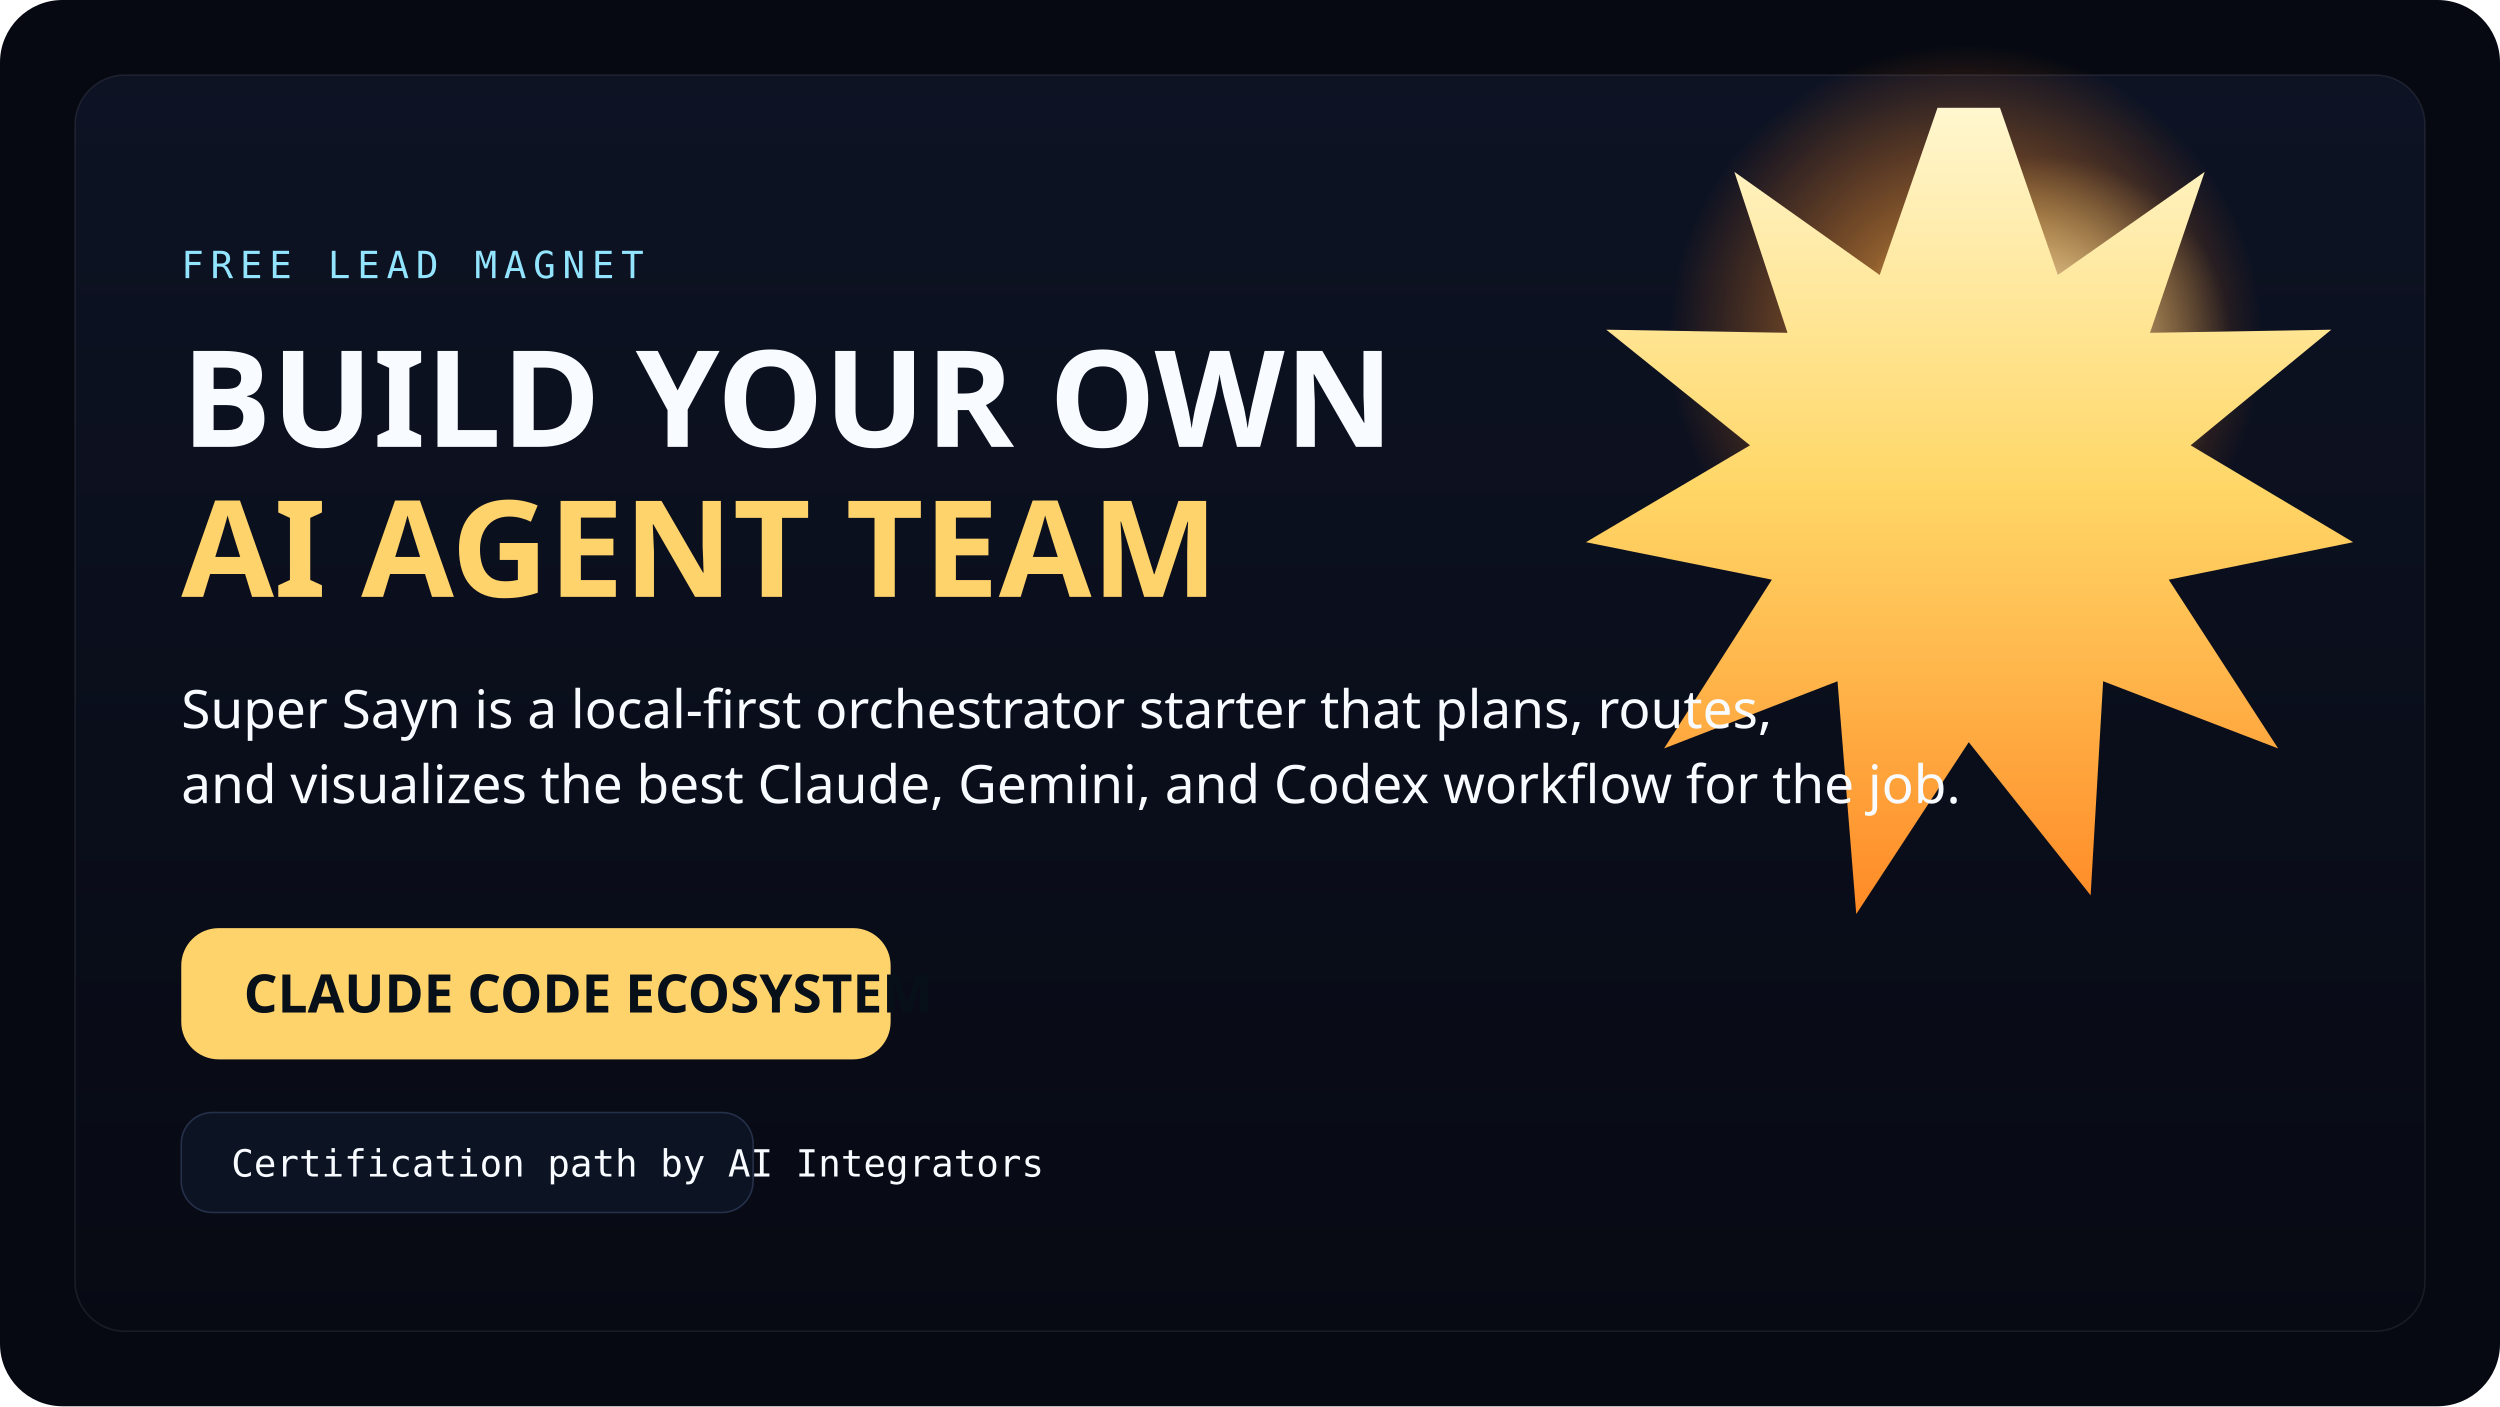
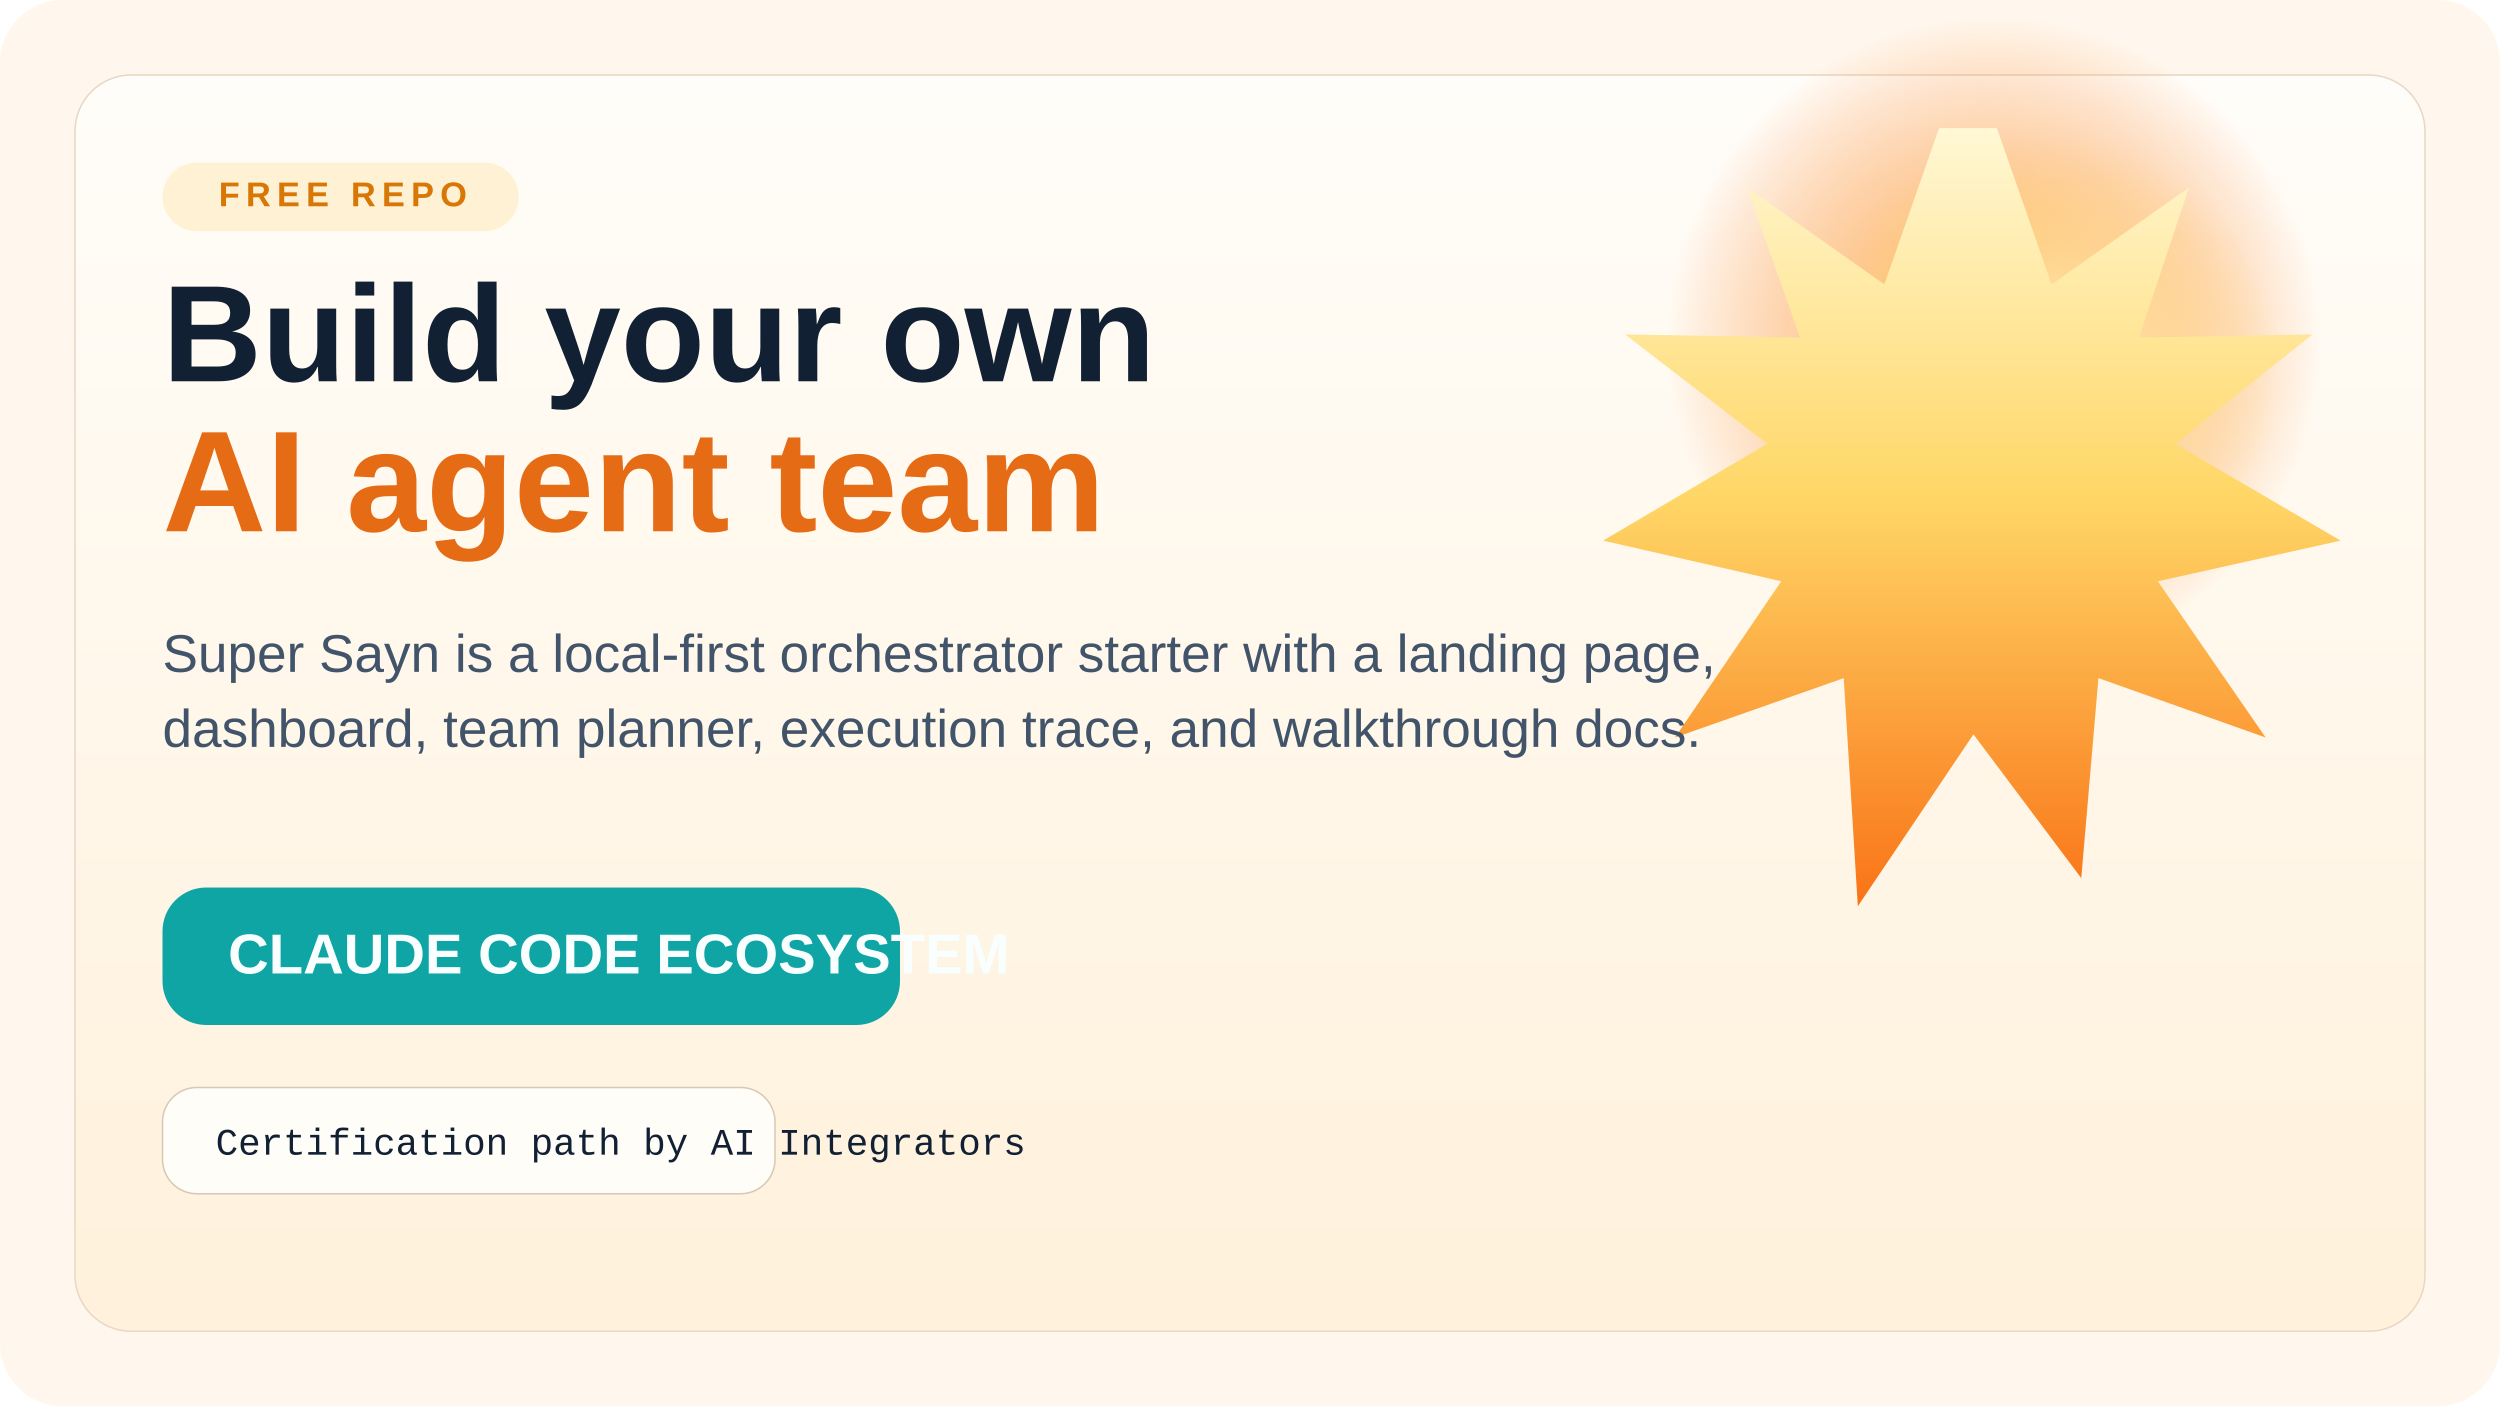
<svg xmlns="http://www.w3.org/2000/svg" width="1600" height="900" viewBox="0 0 1600 900" fill="none">
-   <rect width="1600" height="900" rx="40" fill="#060912" />
-   <rect x="48" y="48" width="1504" height="804" rx="32" fill="url(#paint0_linear)" fill-opacity="0.9" stroke="rgba(255,255,255,0.08)" />
-   <circle cx="1258" cy="218" r="190" fill="url(#paint1_radial)" fill-opacity="0.9" />
-   <circle cx="1308" cy="220" r="120" fill="url(#paint2_radial)" fill-opacity="0.9" />
-   <path d="M1280 69L1317 176L1411 110L1376 213L1492 211L1402 285L1506 347L1388 371L1458 479L1346 436L1338 573L1260 475L1188 585L1176 436L1065 479L1134 371L1015 347L1120 285L1028 211L1144 213L1110 110L1203 176L1240 69H1280Z" fill="url(#paint3_linear)" />
-   <p />
-   <text x="116" y="178" fill="#93E5FF" font-family="IBM Plex Mono, monospace" font-size="24" letter-spacing="0.18em">FREE LEAD MAGNET</text>
-   <text x="116" y="286" fill="#F8FBFF" font-family="Orbitron, sans-serif" font-size="86" font-weight="700">BUILD YOUR OWN</text>
-   <text x="116" y="382" fill="#FFD36B" font-family="Orbitron, sans-serif" font-size="86" font-weight="700">AI AGENT TEAM</text>
-   <text x="116" y="466" fill="#F8FBFF" font-family="Space Grotesk, sans-serif" font-size="34">Super Sayn is a local-first orchestrator starter that plans, routes,</text>
-   <text x="116" y="514" fill="#F8FBFF" font-family="Space Grotesk, sans-serif" font-size="34">and visualizes the best Claude, Gemini, and Codex workflow for the job.</text>
-   <rect x="116" y="594" width="454" height="84" rx="24" fill="#FFD36B" />
-   <text x="156" y="648" fill="#071019" font-family="Orbitron, sans-serif" font-size="34" font-weight="700">CLAUDE CODE ECOSYSTEM</text>
-   <rect x="116" y="712" width="366" height="64" rx="20" fill="#0C1424" stroke="#25314B" />
-   <text x="148" y="753" fill="#F8FBFF" font-family="IBM Plex Mono, monospace" font-size="24">Certification path by AI Integrators</text>
+   <rect width="1600" height="900" rx="40" fill="#FFF7ED" />
+   <rect x="48" y="48" width="1504" height="804" rx="36" fill="url(#paint0_linear)" stroke="#E8D8C4" />
+   <circle cx="1276" cy="220" r="210" fill="url(#paint1_radial)" />
+   <circle cx="1312" cy="236" r="148" fill="url(#paint2_radial)" />
+   <path d="M1278 82L1313 182L1401 120L1369 216L1480 214L1392 284L1498 346L1381 372L1450 472L1343 434L1332 562L1263 470L1189 580L1180 434L1072 472L1140 372L1026 346L1131 284L1040 214L1152 216L1118 120L1206 182L1241 82H1278Z" fill="url(#paint3_linear)" />
+   <rect x="104" y="104" width="228" height="44" rx="22" fill="#FFF2D4" />
+   <text x="140" y="132" fill="#D97706" font-family="Arial, sans-serif" font-size="22" font-weight="700" letter-spacing="0.18em">FREE REPO</text>
+   <text x="104" y="244" fill="#122033" font-family="Arial, sans-serif" font-size="88" font-weight="700">Build your own</text>
+   <text x="104" y="340" fill="#E56B14" font-family="Arial, sans-serif" font-size="92" font-weight="700">AI agent team</text>
+   <text x="104" y="430" fill="#42546A" font-family="Arial, sans-serif" font-size="34">Super Sayn is a local-first orchestrator starter with a landing page,</text>
+   <text x="104" y="478" fill="#42546A" font-family="Arial, sans-serif" font-size="34">dashboard, team planner, execution trace, and walkthrough docs.</text>
+   <rect x="104" y="568" width="472" height="88" rx="28" fill="#0EA5A4" />
+   <text x="146" y="623" fill="#F8FFFE" font-family="Arial, sans-serif" font-size="36" font-weight="700">CLAUDE CODE ECOSYSTEM</text>
+   <rect x="104" y="696" width="392" height="68" rx="22" fill="#FFFDF8" stroke="#D8C9B6" />
+   <text x="138" y="739" fill="#122033" font-family="Courier New, monospace" font-size="24">Certification path by AI Integrators</text>
  <defs>
    <linearGradient id="paint0_linear" x1="800" y1="48" x2="800" y2="852" gradientUnits="userSpaceOnUse">
-       <stop stop-color="#0E1426" />
-       <stop offset="1" stop-color="#070A13" />
+       <stop stop-color="#FFFDF9" />
+       <stop offset="1" stop-color="#FFF1DB" />
    </linearGradient>
-     <radialGradient id="paint1_radial" cx="0" cy="0" r="1" gradientUnits="userSpaceOnUse" gradientTransform="translate(1258 218) rotate(90) scale(190)">
-       <stop stop-color="#FFB94A" />
-       <stop offset="1" stop-color="#FF7A1A" stop-opacity="0" />
+     <radialGradient id="paint1_radial" cx="0" cy="0" r="1" gradientUnits="userSpaceOnUse" gradientTransform="translate(1276 220) rotate(90) scale(210)">
+       <stop stop-color="#FFBF57" />
+       <stop offset="1" stop-color="#F97316" stop-opacity="0" />
    </radialGradient>
-     <radialGradient id="paint2_radial" cx="0" cy="0" r="1" gradientUnits="userSpaceOnUse" gradientTransform="translate(1308 220) rotate(90) scale(120)">
-       <stop stop-color="#FFF8D8" />
+     <radialGradient id="paint2_radial" cx="0" cy="0" r="1" gradientUnits="userSpaceOnUse" gradientTransform="translate(1312 236) rotate(90) scale(148)">
+       <stop stop-color="#FFF7D3" />
      <stop offset="1" stop-color="#FFD36B" stop-opacity="0" />
    </radialGradient>
-     <linearGradient id="paint3_linear" x1="1260.5" y1="69" x2="1260.5" y2="585" gradientUnits="userSpaceOnUse">
-       <stop stop-color="#FFF7CF" />
+     <linearGradient id="paint3_linear" x1="1262" y1="82" x2="1262" y2="580" gradientUnits="userSpaceOnUse">
+       <stop stop-color="#FFF8D5" />
      <stop offset="0.47" stop-color="#FFD767" />
-       <stop offset="1" stop-color="#FF8A26" />
+       <stop offset="1" stop-color="#F97316" />
    </linearGradient>
  </defs>
</svg>
